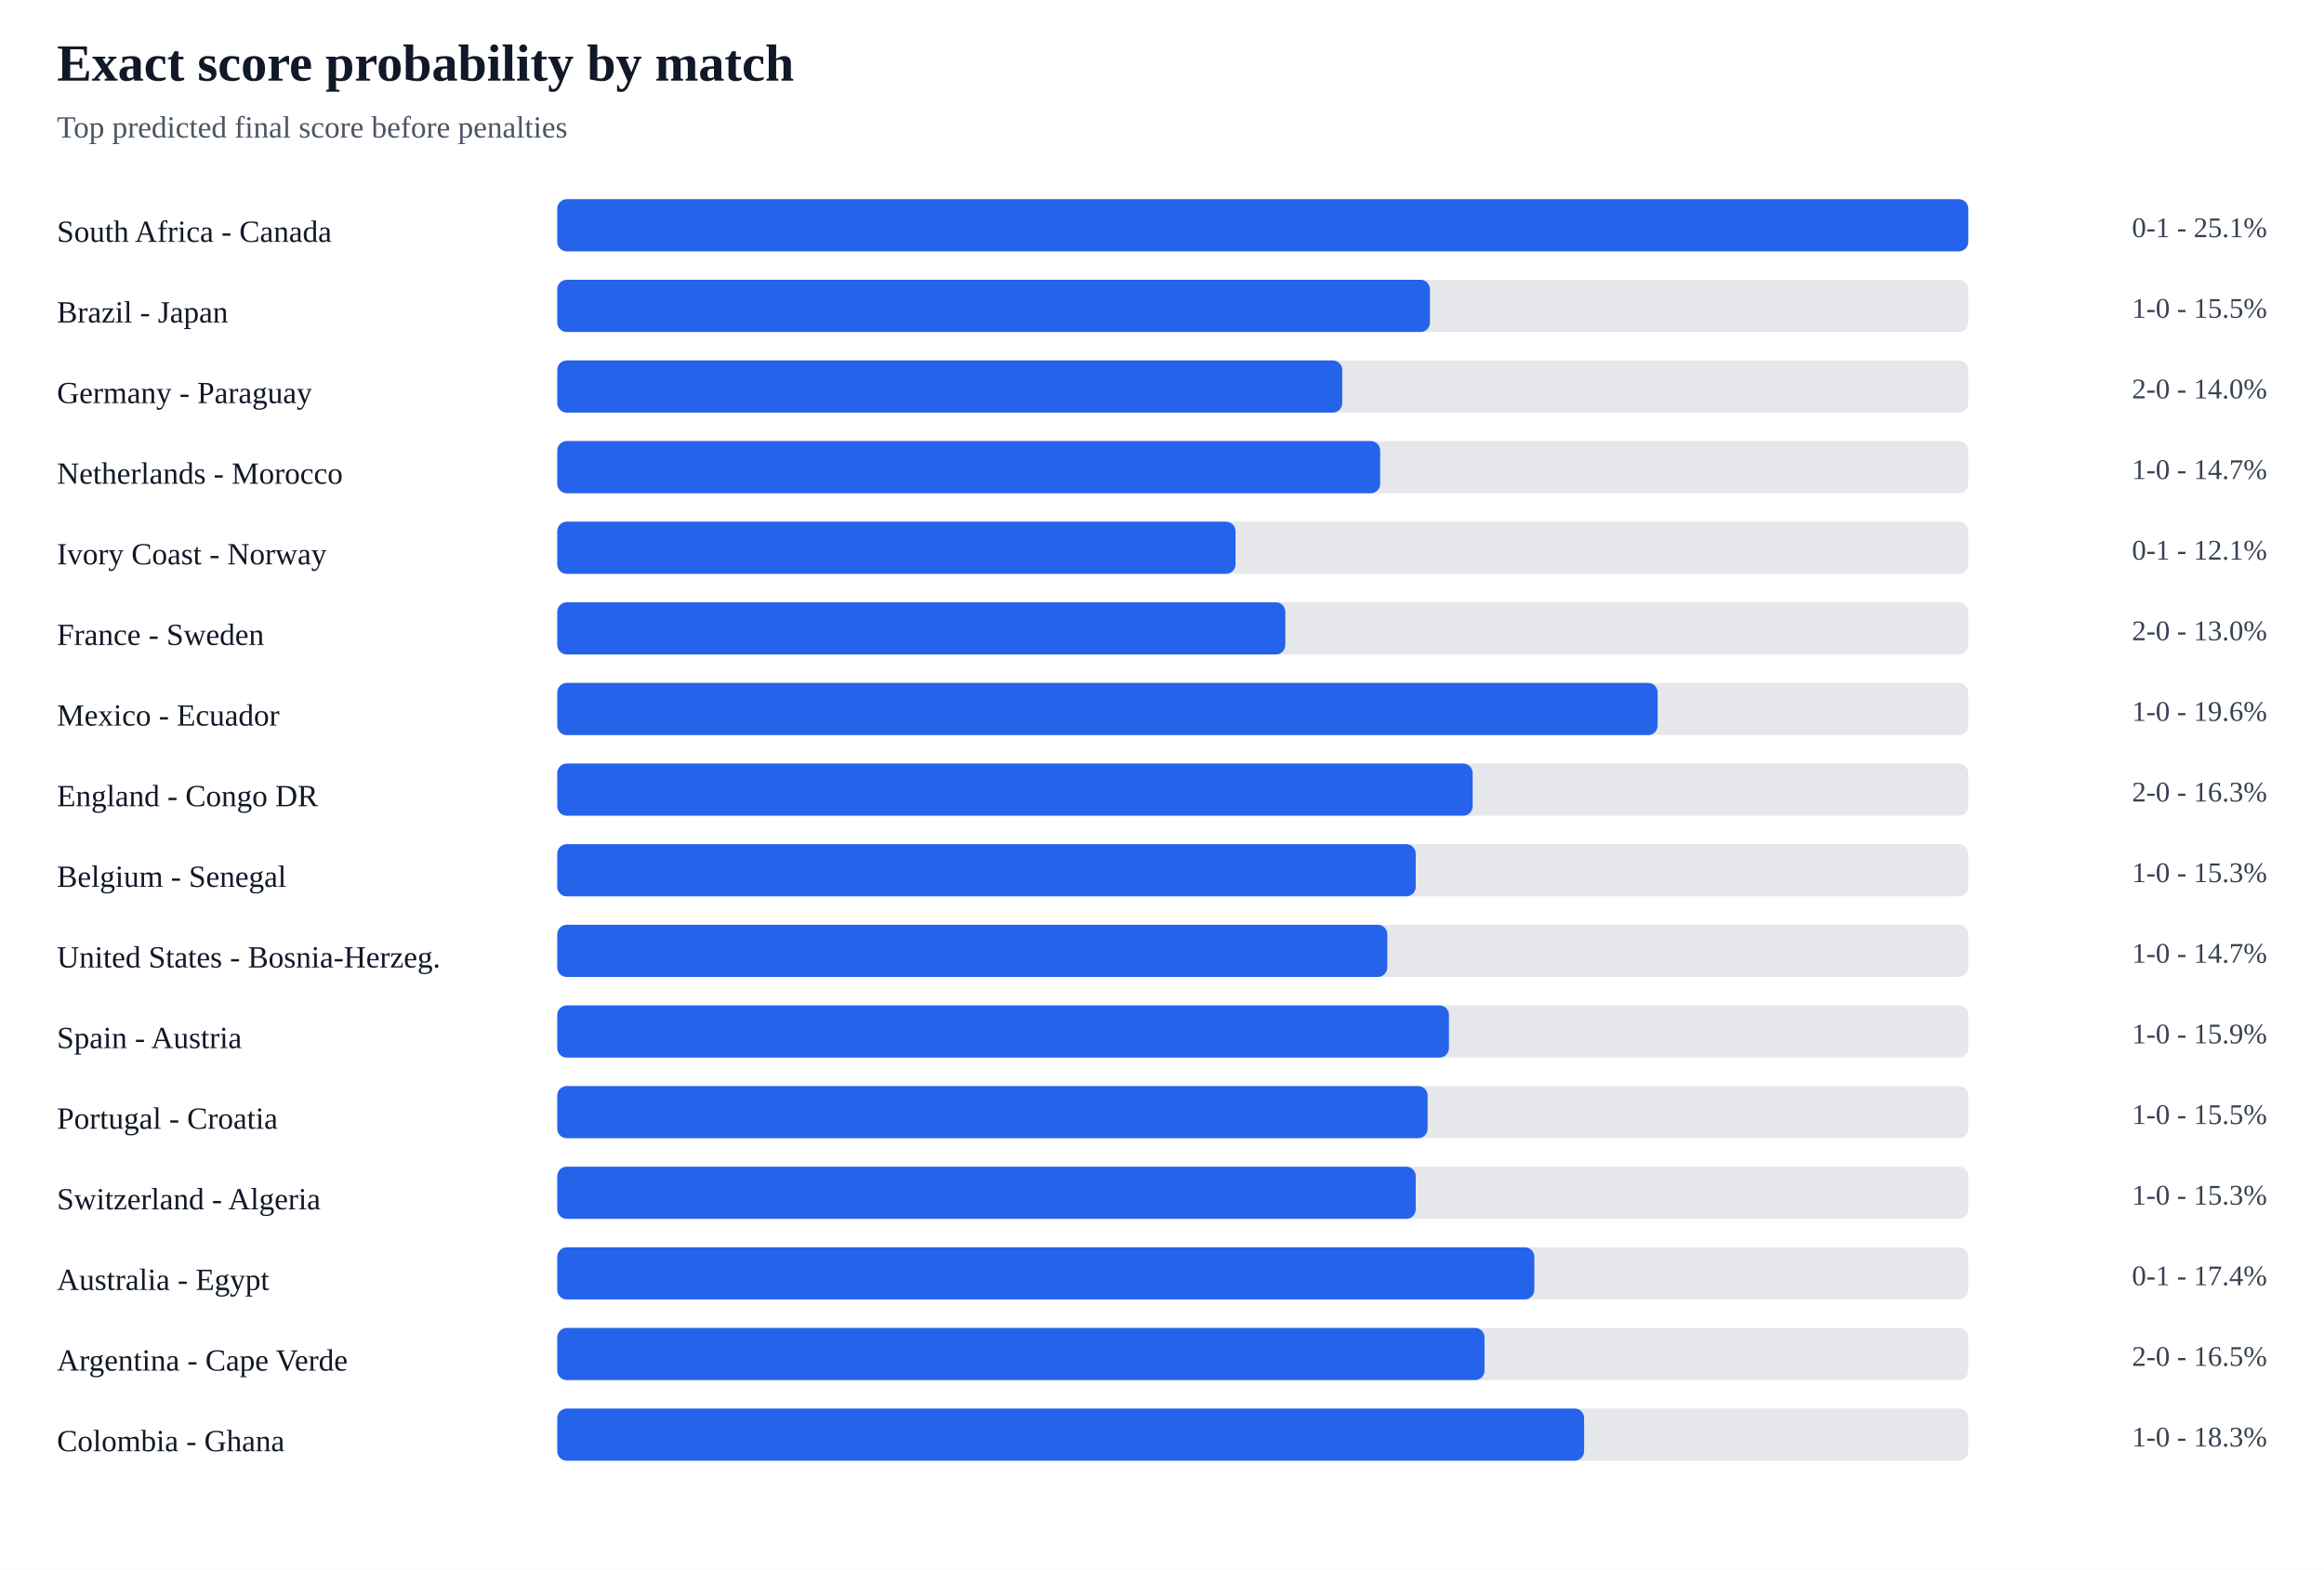
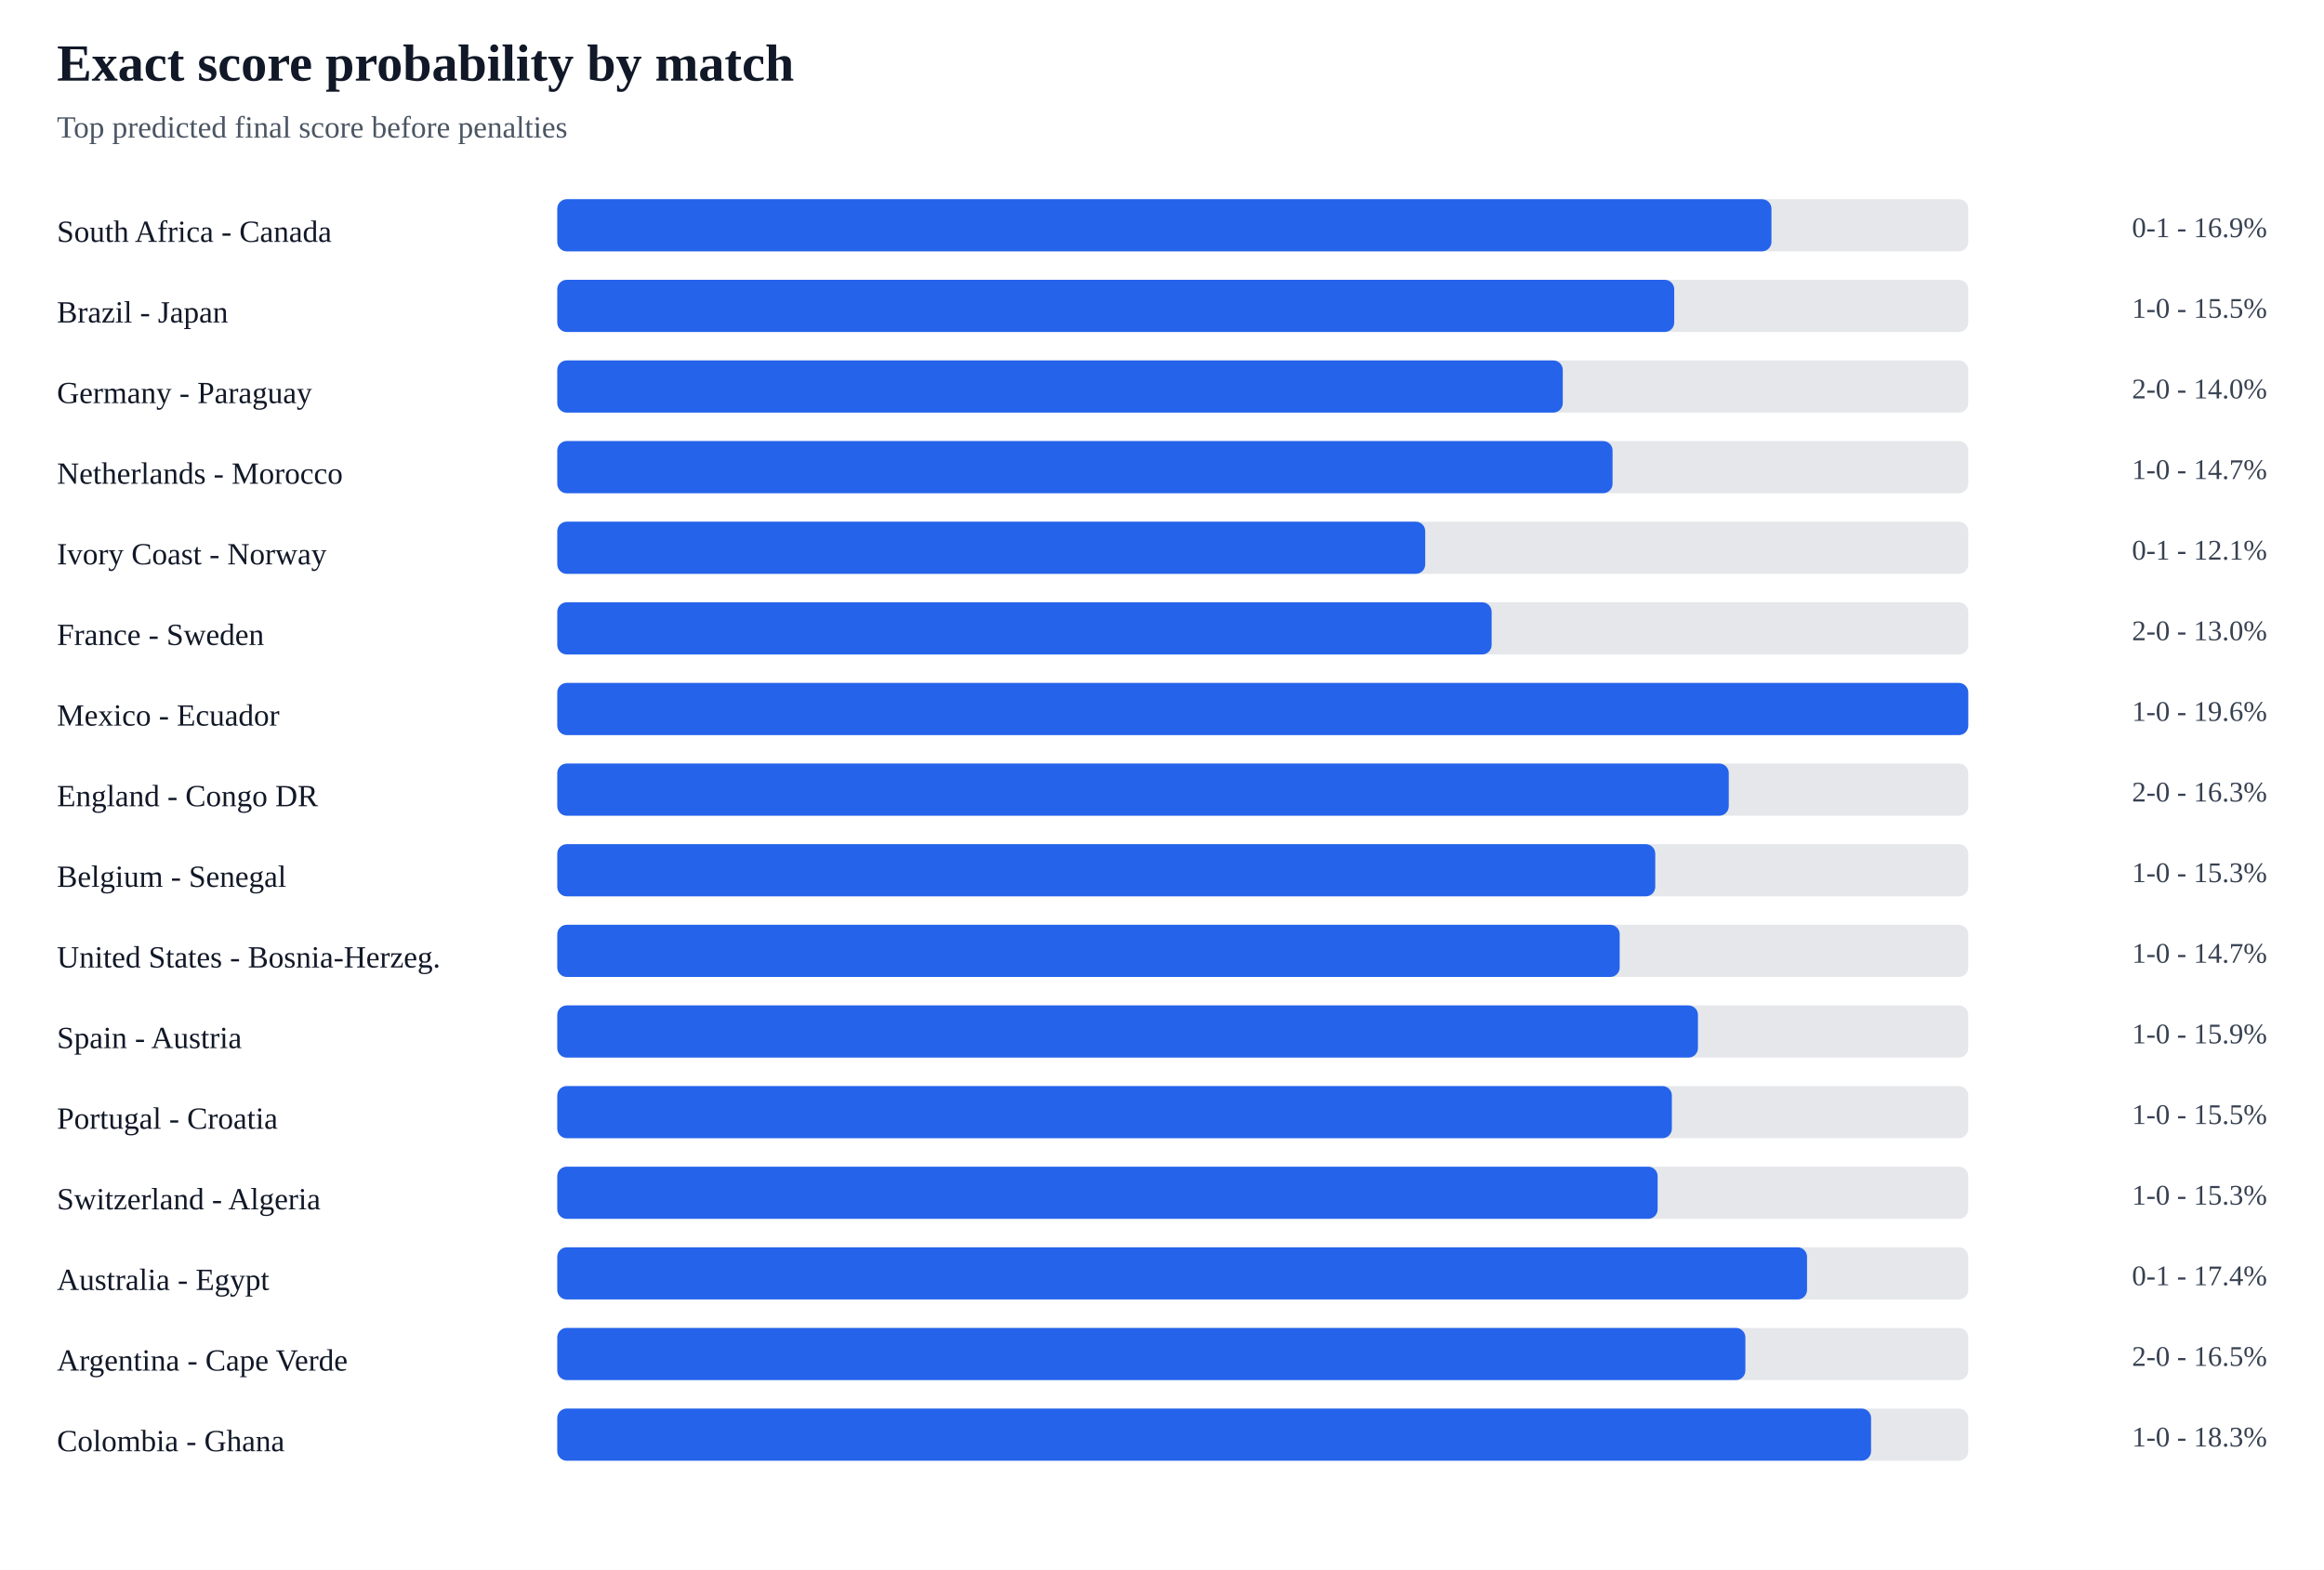
<svg xmlns="http://www.w3.org/2000/svg" width="980" height="662" viewBox="0 0 980 662" role="img">
  <rect width="100%" height="100%" fill="#ffffff" />
  <text x="24" y="34" font-size="22" font-weight="700" fill="#111827">Exact score probability by match</text>
  <text x="24" y="58" font-size="13" fill="#4b5563">Top predicted final score before penalties</text>
  <text x="24" y="102" font-size="13" fill="#111827">South Africa - Canada</text>
  <rect x="235" y="84" width="595" height="22" rx="4" fill="#e5e7eb" />
-   <rect x="235" y="84" width="595" height="22" rx="4" fill="#2563eb" />
-   <text x="956" y="100" text-anchor="end" font-size="12" fill="#374151">0-1 - 25.1%</text>
+   <rect x="235" y="84" width="512" height="22" rx="4" fill="#2563eb" />
+   <text x="956" y="100" text-anchor="end" font-size="12" fill="#374151">0-1 - 16.9%</text>
  <text x="24" y="136" font-size="13" fill="#111827">Brazil - Japan</text>
  <rect x="235" y="118" width="595" height="22" rx="4" fill="#e5e7eb" />
-   <rect x="235" y="118" width="368" height="22" rx="4" fill="#2563eb" />
+   <rect x="235" y="118" width="471" height="22" rx="4" fill="#2563eb" />
  <text x="956" y="134" text-anchor="end" font-size="12" fill="#374151">1-0 - 15.5%</text>
  <text x="24" y="170" font-size="13" fill="#111827">Germany - Paraguay</text>
  <rect x="235" y="152" width="595" height="22" rx="4" fill="#e5e7eb" />
-   <rect x="235" y="152" width="331" height="22" rx="4" fill="#2563eb" />
+   <rect x="235" y="152" width="424" height="22" rx="4" fill="#2563eb" />
  <text x="956" y="168" text-anchor="end" font-size="12" fill="#374151">2-0 - 14.0%</text>
  <text x="24" y="204" font-size="13" fill="#111827">Netherlands - Morocco</text>
  <rect x="235" y="186" width="595" height="22" rx="4" fill="#e5e7eb" />
-   <rect x="235" y="186" width="347" height="22" rx="4" fill="#2563eb" />
+   <rect x="235" y="186" width="445" height="22" rx="4" fill="#2563eb" />
  <text x="956" y="202" text-anchor="end" font-size="12" fill="#374151">1-0 - 14.7%</text>
  <text x="24" y="238" font-size="13" fill="#111827">Ivory Coast - Norway</text>
  <rect x="235" y="220" width="595" height="22" rx="4" fill="#e5e7eb" />
-   <rect x="235" y="220" width="286" height="22" rx="4" fill="#2563eb" />
+   <rect x="235" y="220" width="366" height="22" rx="4" fill="#2563eb" />
  <text x="956" y="236" text-anchor="end" font-size="12" fill="#374151">0-1 - 12.1%</text>
  <text x="24" y="272" font-size="13" fill="#111827">France - Sweden</text>
  <rect x="235" y="254" width="595" height="22" rx="4" fill="#e5e7eb" />
-   <rect x="235" y="254" width="307" height="22" rx="4" fill="#2563eb" />
+   <rect x="235" y="254" width="394" height="22" rx="4" fill="#2563eb" />
  <text x="956" y="270" text-anchor="end" font-size="12" fill="#374151">2-0 - 13.0%</text>
  <text x="24" y="306" font-size="13" fill="#111827">Mexico - Ecuador</text>
  <rect x="235" y="288" width="595" height="22" rx="4" fill="#e5e7eb" />
-   <rect x="235" y="288" width="464" height="22" rx="4" fill="#2563eb" />
+   <rect x="235" y="288" width="595" height="22" rx="4" fill="#2563eb" />
  <text x="956" y="304" text-anchor="end" font-size="12" fill="#374151">1-0 - 19.6%</text>
  <text x="24" y="340" font-size="13" fill="#111827">England - Congo DR</text>
  <rect x="235" y="322" width="595" height="22" rx="4" fill="#e5e7eb" />
-   <rect x="235" y="322" width="386" height="22" rx="4" fill="#2563eb" />
+   <rect x="235" y="322" width="494" height="22" rx="4" fill="#2563eb" />
  <text x="956" y="338" text-anchor="end" font-size="12" fill="#374151">2-0 - 16.3%</text>
  <text x="24" y="374" font-size="13" fill="#111827">Belgium - Senegal</text>
  <rect x="235" y="356" width="595" height="22" rx="4" fill="#e5e7eb" />
-   <rect x="235" y="356" width="362" height="22" rx="4" fill="#2563eb" />
+   <rect x="235" y="356" width="463" height="22" rx="4" fill="#2563eb" />
  <text x="956" y="372" text-anchor="end" font-size="12" fill="#374151">1-0 - 15.3%</text>
  <text x="24" y="408" font-size="13" fill="#111827">United States - Bosnia-Herzeg.</text>
  <rect x="235" y="390" width="595" height="22" rx="4" fill="#e5e7eb" />
-   <rect x="235" y="390" width="350" height="22" rx="4" fill="#2563eb" />
+   <rect x="235" y="390" width="448" height="22" rx="4" fill="#2563eb" />
  <text x="956" y="406" text-anchor="end" font-size="12" fill="#374151">1-0 - 14.7%</text>
  <text x="24" y="442" font-size="13" fill="#111827">Spain - Austria</text>
  <rect x="235" y="424" width="595" height="22" rx="4" fill="#e5e7eb" />
-   <rect x="235" y="424" width="376" height="22" rx="4" fill="#2563eb" />
+   <rect x="235" y="424" width="481" height="22" rx="4" fill="#2563eb" />
  <text x="956" y="440" text-anchor="end" font-size="12" fill="#374151">1-0 - 15.9%</text>
  <text x="24" y="476" font-size="13" fill="#111827">Portugal - Croatia</text>
  <rect x="235" y="458" width="595" height="22" rx="4" fill="#e5e7eb" />
-   <rect x="235" y="458" width="367" height="22" rx="4" fill="#2563eb" />
+   <rect x="235" y="458" width="470" height="22" rx="4" fill="#2563eb" />
  <text x="956" y="474" text-anchor="end" font-size="12" fill="#374151">1-0 - 15.5%</text>
  <text x="24" y="510" font-size="13" fill="#111827">Switzerland - Algeria</text>
  <rect x="235" y="492" width="595" height="22" rx="4" fill="#e5e7eb" />
-   <rect x="235" y="492" width="362" height="22" rx="4" fill="#2563eb" />
+   <rect x="235" y="492" width="464" height="22" rx="4" fill="#2563eb" />
  <text x="956" y="508" text-anchor="end" font-size="12" fill="#374151">1-0 - 15.3%</text>
  <text x="24" y="544" font-size="13" fill="#111827">Australia - Egypt</text>
  <rect x="235" y="526" width="595" height="22" rx="4" fill="#e5e7eb" />
-   <rect x="235" y="526" width="412" height="22" rx="4" fill="#2563eb" />
+   <rect x="235" y="526" width="527" height="22" rx="4" fill="#2563eb" />
  <text x="956" y="542" text-anchor="end" font-size="12" fill="#374151">0-1 - 17.4%</text>
  <text x="24" y="578" font-size="13" fill="#111827">Argentina - Cape Verde</text>
  <rect x="235" y="560" width="595" height="22" rx="4" fill="#e5e7eb" />
-   <rect x="235" y="560" width="391" height="22" rx="4" fill="#2563eb" />
+   <rect x="235" y="560" width="501" height="22" rx="4" fill="#2563eb" />
  <text x="956" y="576" text-anchor="end" font-size="12" fill="#374151">2-0 - 16.5%</text>
  <text x="24" y="612" font-size="13" fill="#111827">Colombia - Ghana</text>
  <rect x="235" y="594" width="595" height="22" rx="4" fill="#e5e7eb" />
-   <rect x="235" y="594" width="433" height="22" rx="4" fill="#2563eb" />
+   <rect x="235" y="594" width="554" height="22" rx="4" fill="#2563eb" />
  <text x="956" y="610" text-anchor="end" font-size="12" fill="#374151">1-0 - 18.3%</text>
</svg>
